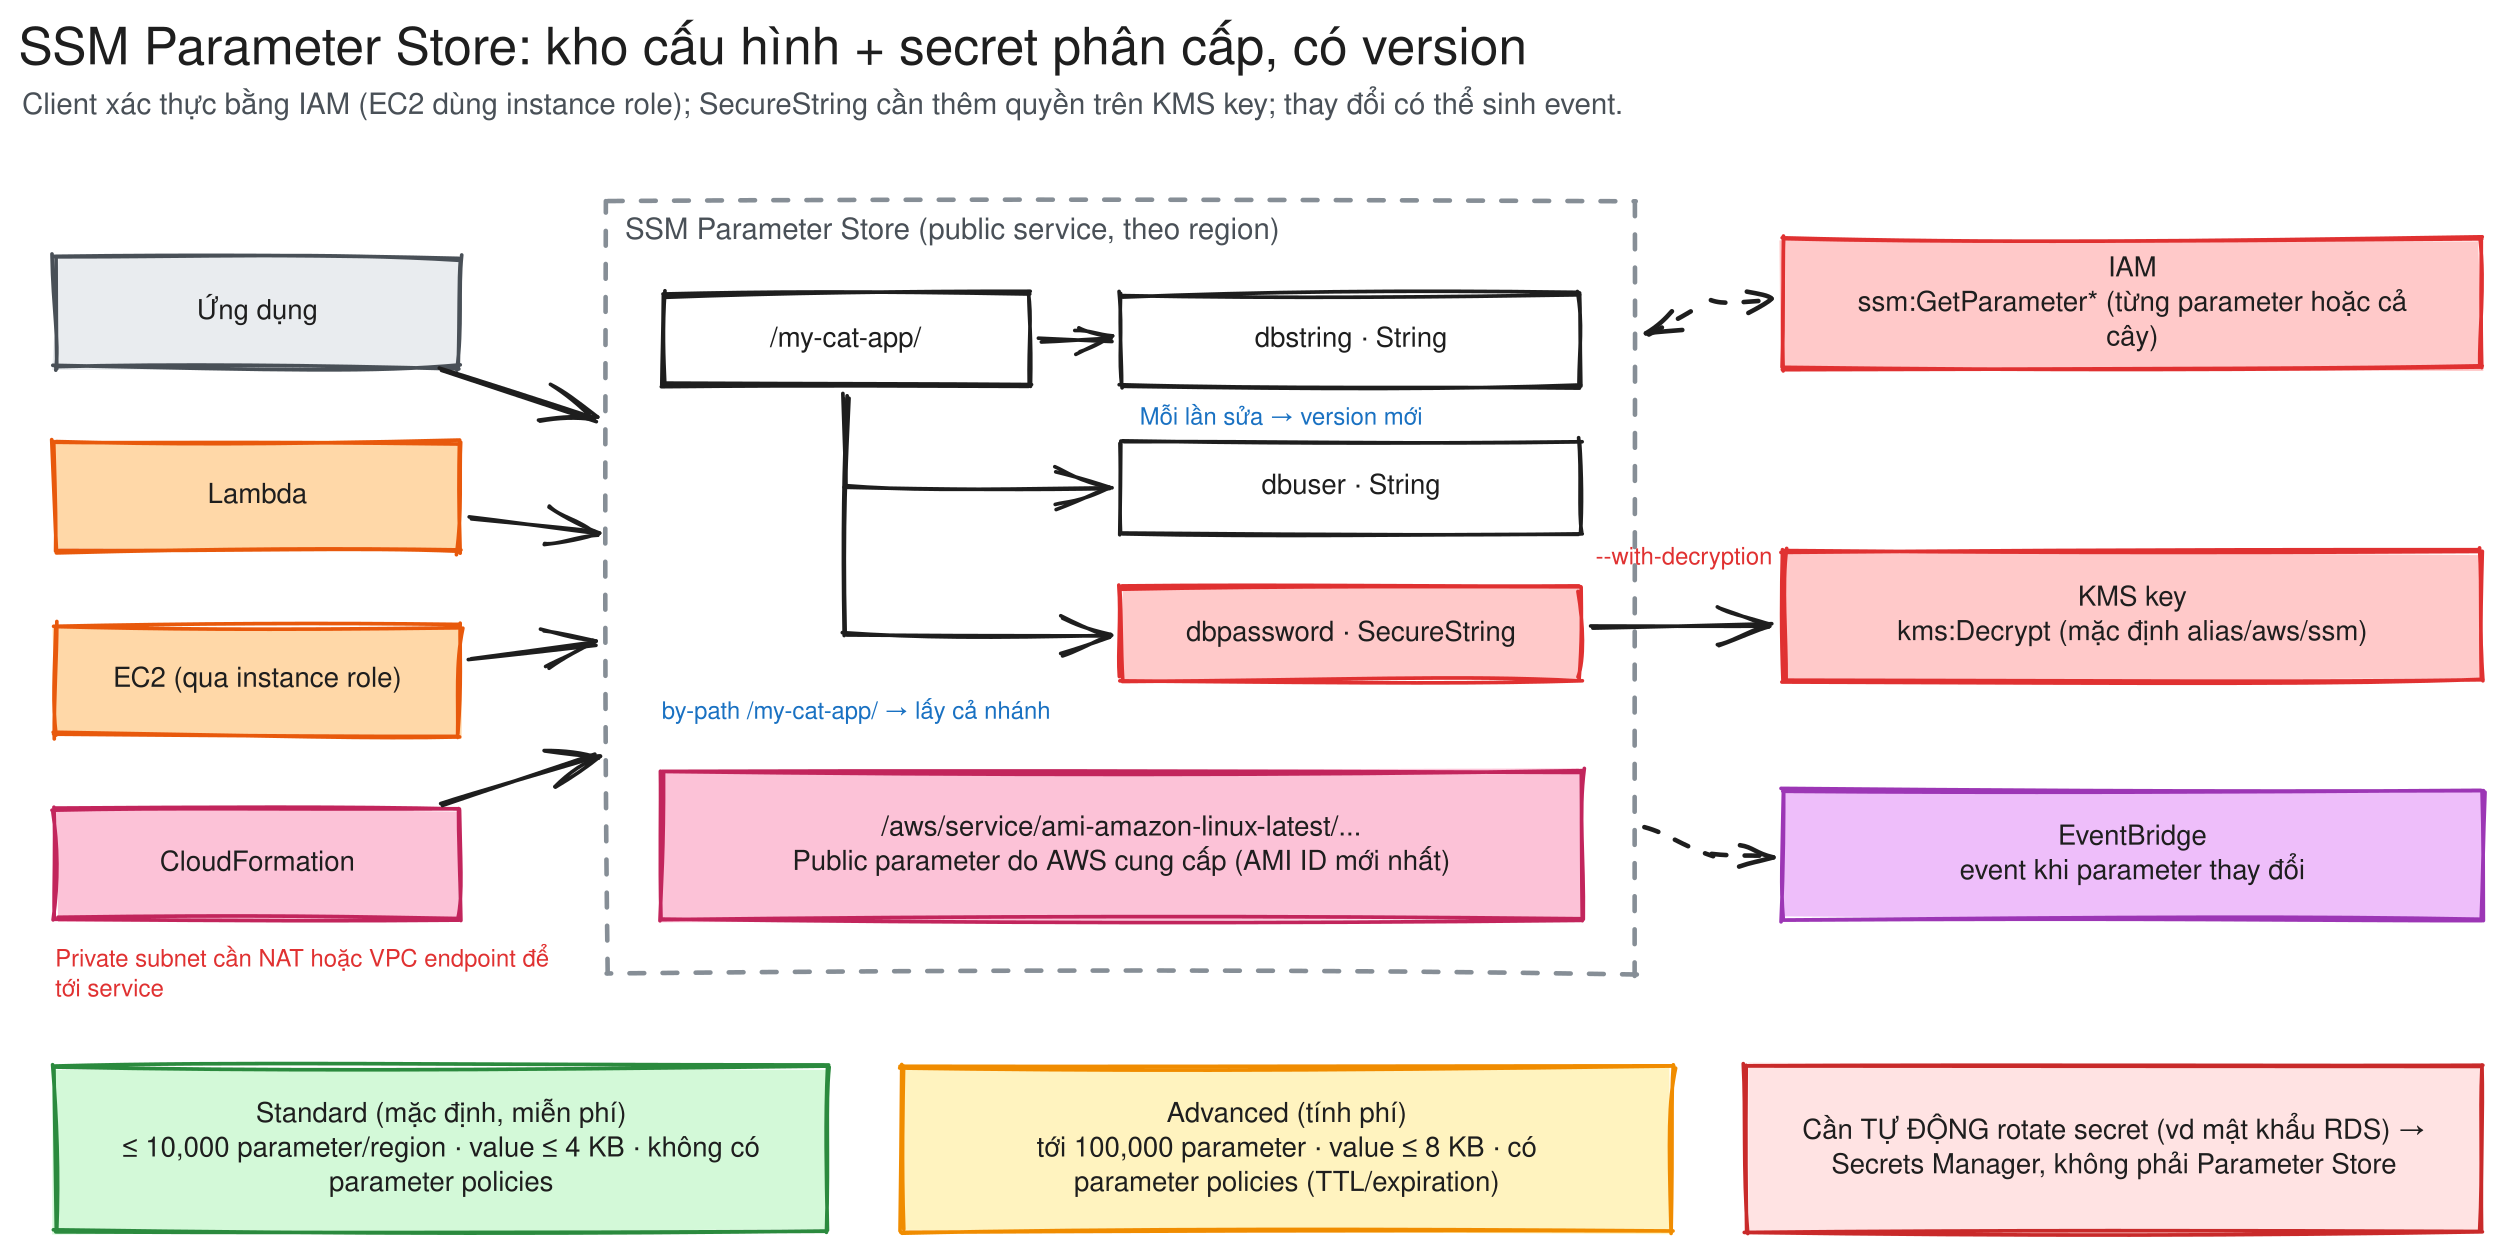
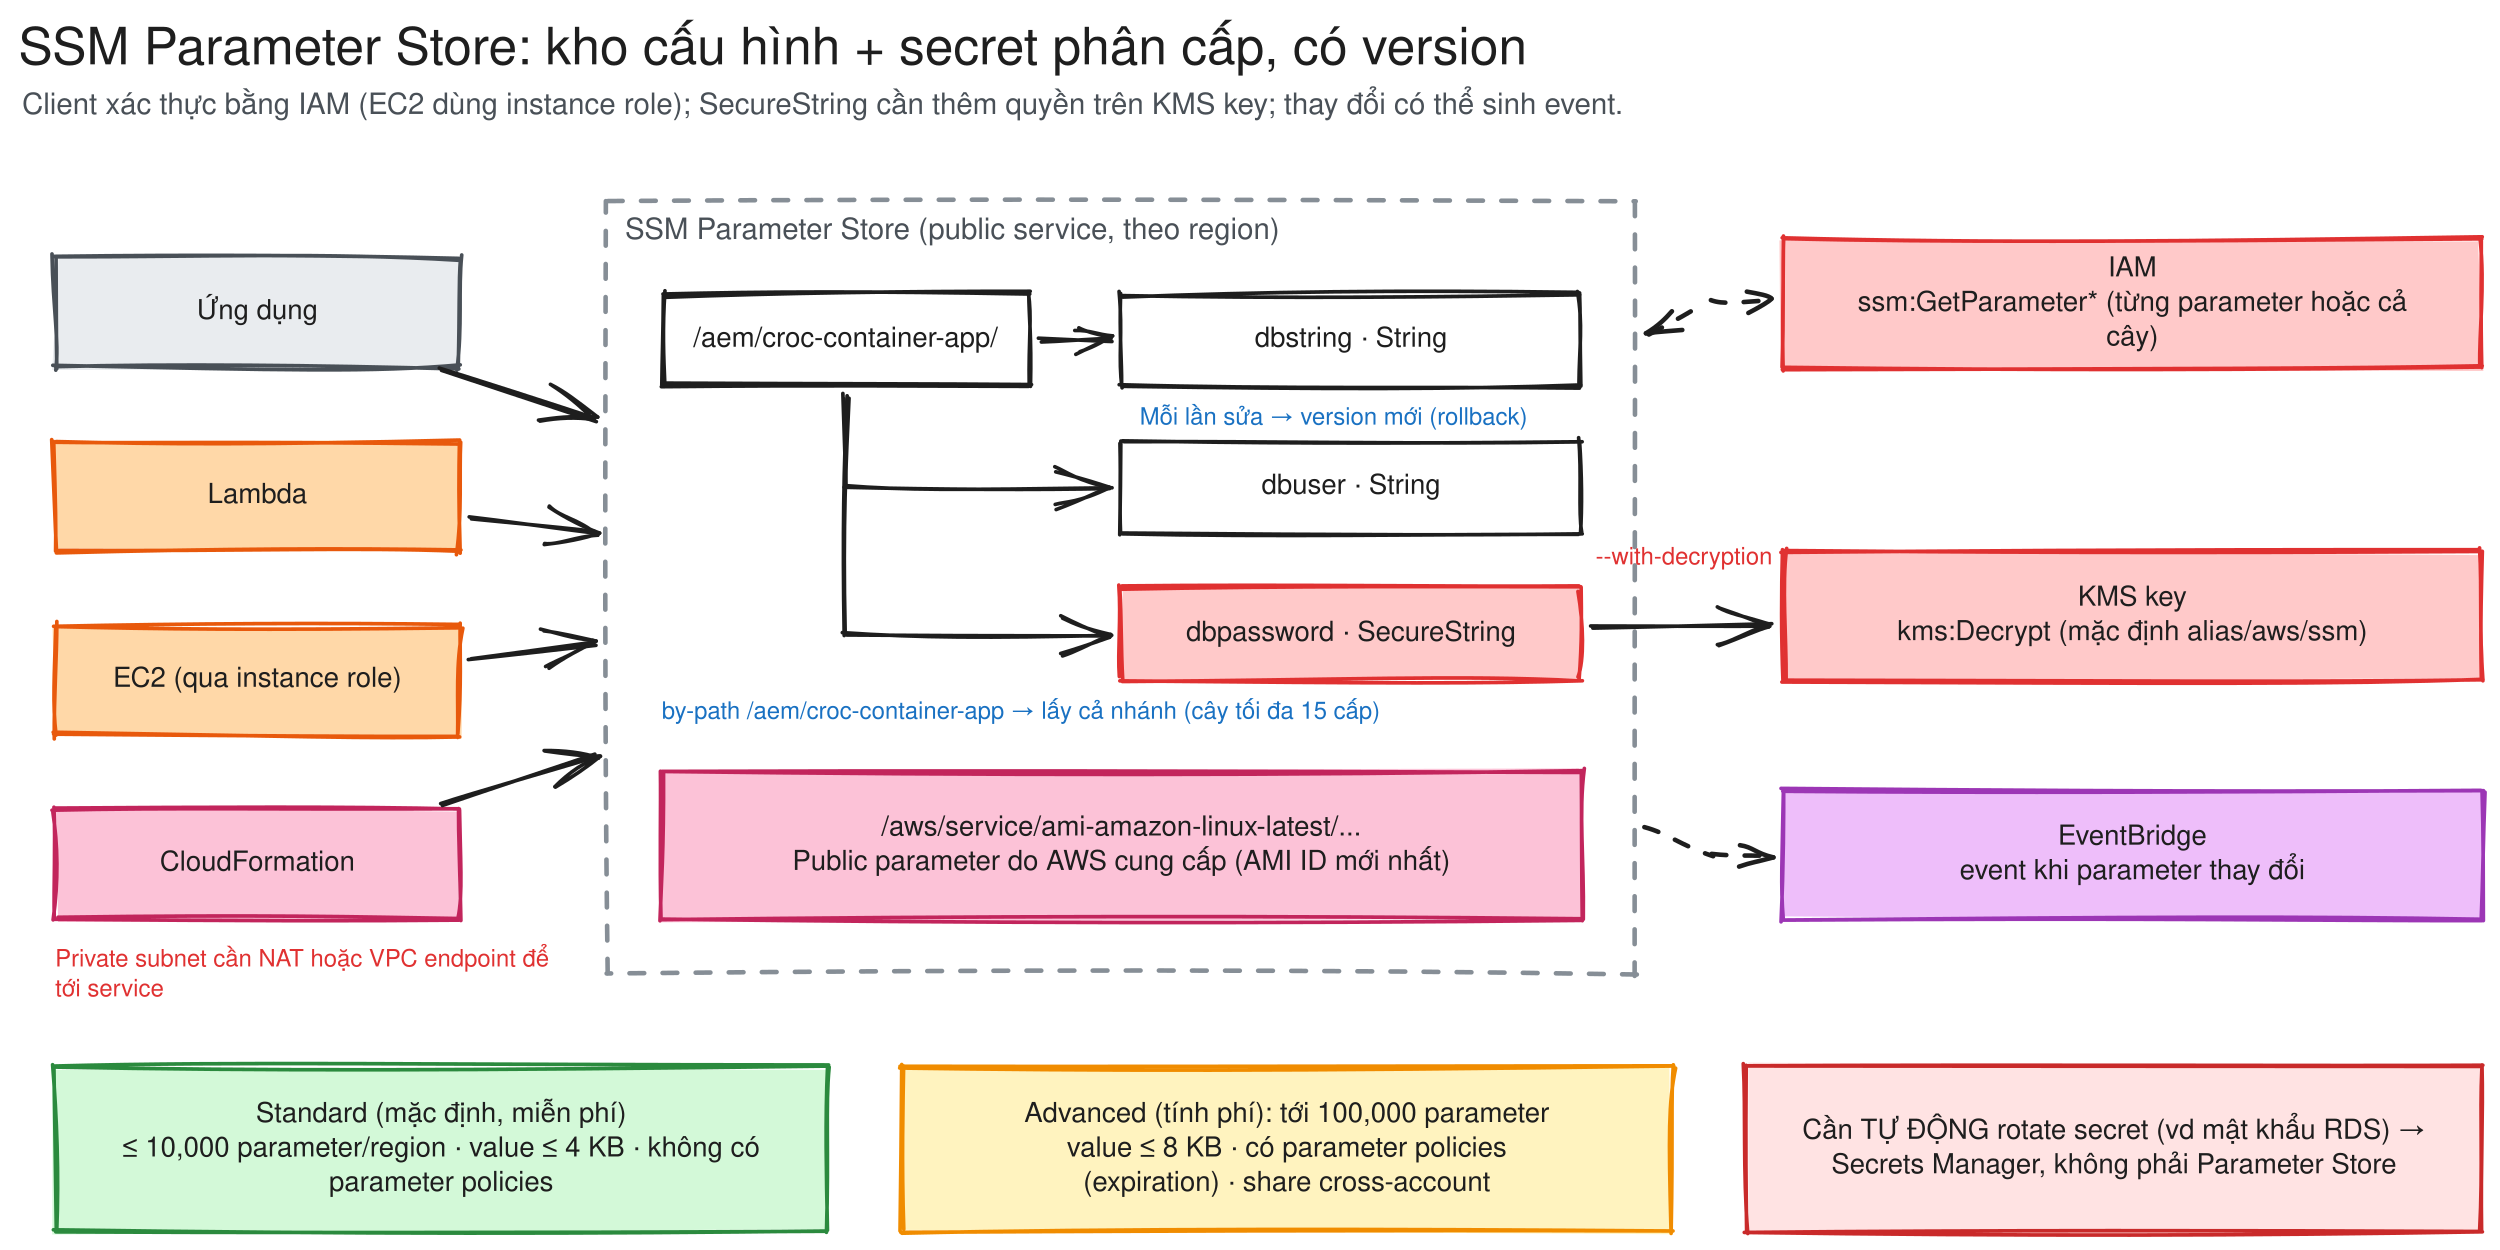
<svg xmlns="http://www.w3.org/2000/svg" version="1.1" viewBox="0 0 1360 680" width="1360" height="680">
  <defs>
    <style>
      @font-face {
        font-family: "Virgil";
        src: url("https://excalidraw.com/Virgil.woff2");
      }
      @font-face {
        font-family: "Cascadia";
        src: url("https://excalidraw.com/Cascadia.woff2");
      }
    </style>
  </defs>
  <rect x="0" y="0" width="1360" height="680" fill="#ffffff" />
  <g transform="translate(10 10) rotate(0 431.2 17.5)">
    <text x="0" y="25" font-family="Helvetica, Segoe UI Emoji" font-size="28px" fill="#1e1e1e" text-anchor="start" style="white-space: pre;" direction="ltr">SSM Parameter Store: kho cấu hình + secret phân cấp, có version</text>
  </g>
  <g transform="translate(12 48) rotate(0 458.48 10)">
    <text x="0" y="14" font-family="Helvetica, Segoe UI Emoji" font-size="16px" fill="#495057" text-anchor="start" style="white-space: pre;" direction="ltr">Client xác thực bằng IAM (EC2 dùng instance role); SecureString cần thêm quyền trên KMS key; thay đổi có thể sinh event.</text>
  </g>
  <g stroke-linecap="round" transform="translate(330 110) rotate(0 280 210)">
    <path d="M0.71 -0.63 C206.16 -2.04, 412.11 -1.17, 559.82 -0.49 M559.38 -0.42 C559.68 90.8, 559.13 182.52, 559.24 420.89 M560.43 420.13 C388.15 417.2, 216.55 417.45, 0.03 419.57 M0.58 419.62 C-0.55 332.31, -1.14 242.56, -0.41 -0.59" stroke="#868e96" stroke-width="2.5" fill="none" stroke-dasharray="8 10" />
  </g>
  <g transform="translate(340 116) rotate(0 191.52 10)">
    <text x="0" y="14" font-family="Helvetica, Segoe UI Emoji" font-size="16px" fill="#495057" text-anchor="start" style="white-space: pre;" direction="ltr">SSM Parameter Store (public service, theo region)</text>
  </g>
  <g stroke-linecap="round" transform="translate(30 140) rotate(0 110 30)">
    <path d="M1.95 -1.47 L221.28 0.22 L218.35 60.64 L-1.61 61.29" stroke="none" stroke-width="0" fill="#e9ecef" />
    <path d="M-0.03 -0.28 C75.77 -0.19, 148.12 -2.83, 219.7 1.6 M-0.62 -0.54 C77.83 -1.58, 155.87 -1.1, 219.44 0.55 M221.18 -1.29 C219.22 17.62, 221.67 37.63, 218.53 61.39 M220.54 0.46 C219.47 13.52, 220.12 27.21, 219.27 60.03 M220.37 58.48 C174.02 62.66, 126.08 61.46, -1.28 58.73 M219.6 60.71 C142.31 58.62, 64.18 57.82, 0.2 59.46 M0.35 61.37 C2.29 45.17, -1.2 28.63, -1.72 -1.85 M0.9 60.54 C0.58 42.24, 0.66 25.59, 0.5 0.21" stroke="#495057" stroke-width="2" fill="none" />
  </g>
  <g transform="translate(109.25 160.625) rotate(0 30.75 9.375)">
    <text x="30.75" y="13" font-family="Helvetica, Segoe UI Emoji" font-size="15px" fill="#1e1e1e" text-anchor="middle" style="white-space: pre;" direction="ltr">Ứng dụng</text>
  </g>
  <g stroke-linecap="round" transform="translate(30 240) rotate(0 110 30)">
    <path d="M-0.03 0.23 L220.65 -0.53 L221.07 59.58 L0.51 58.26" stroke="none" stroke-width="0" fill="#ffd8a8" />
    <path d="M-1.22 0.57 C45.52 1.31, 90.74 -0.06, 220.52 1.56 M0.54 0.21 C58.03 1.76, 113.99 2.04, 220.04 -0.61 M220.61 0.57 C219.77 17.42, 221.48 38.94, 218.3 61.76 M219.94 0.23 C219.63 16.71, 219.38 33.01, 220.34 60.92 M219.95 59.89 C163.12 57.5, 103.93 60.01, 1.16 59.39 M220.73 59.16 C156.03 58.17, 92.34 58.39, 0.69 60.78 M0.65 58.06 C-0.04 44.85, -0.5 29.03, -1.88 -0.84 M0.24 59.79 C0.49 47.94, 0.29 35.89, -0.77 0.2" stroke="#e8590c" stroke-width="2" fill="none" />
  </g>
  <g transform="translate(112.925 260.625) rotate(0 27.075 9.375)">
    <text x="27.075" y="13" font-family="Helvetica, Segoe UI Emoji" font-size="15px" fill="#1e1e1e" text-anchor="middle" style="white-space: pre;" direction="ltr">Lambda</text>
  </g>
  <g stroke-linecap="round" transform="translate(30 340) rotate(0 110 30)">
    <path d="M-1.4 1.72 L221.42 1.7 L221.08 61.85 L-0.21 60.1" stroke="none" stroke-width="0" fill="#ffd8a8" />
    <path d="M0.94 0.89 C55.87 2.23, 110.08 2.91, 219.74 1.54 M-0.83 0.72 C71.87 -0.83, 145.36 -1.25, 219.7 -0.32 M221.8 1.74 C217.66 21.19, 219.41 39.78, 218.94 61.16 M220.33 -0.99 C220.08 15.24, 221.19 32.29, 219.08 59.07 M220.04 60.89 C173.33 62.02, 123.45 60.41, -1.06 58.33 M219.38 60.6 C162.39 60.71, 105.98 60.28, -0.81 59.39 M-0.48 61.96 C-0.68 38.13, 0.89 18.46, 0.92 -1.91 M0.51 59.9 C-1.51 43.57, -0.4 26.47, 0.38 0.64" stroke="#e8590c" stroke-width="2" fill="none" />
  </g>
  <g transform="translate(58.625 360.625) rotate(0 81.375 9.375)">
    <text x="81.375" y="13" font-family="Helvetica, Segoe UI Emoji" font-size="15px" fill="#1e1e1e" text-anchor="middle" style="white-space: pre;" direction="ltr">EC2 (qua instance role)</text>
  </g>
  <g stroke-linecap="round" transform="translate(30 440) rotate(0 110 30)">
    <path d="M0.44 -0.93 L218.94 1.51 L219.48 61.15 L1.62 61.52" stroke="none" stroke-width="0" fill="#fcc2d7" />
    <path d="M-1.72 0.76 C63.2 -0.8, 129.99 0.49, 218.71 -0.03 M0.3 -0.41 C81.72 -0.92, 162.83 -1.35, 219.91 0.09 M219.99 0.64 C220.33 24.26, 221.89 47.98, 219.13 59.41 M219.45 -0.13 C219.33 13.9, 220.15 29.52, 220.72 60.76 M219.26 59.67 C164.88 58.78, 113.52 57.44, 1.56 58.99 M219.74 60.55 C162.66 61.1, 103.45 60.97, -0.52 60.1 M-1.11 60.41 C1.91 39.34, 1.43 19.32, -1.22 1.99 M-0.49 60.04 C-0.88 40.64, 0.27 19.81, -0.65 -0.87" stroke="#c2255c" stroke-width="2" fill="none" />
  </g>
  <g transform="translate(83.75 460.625) rotate(0 56.25 9.375)">
    <text x="56.25" y="13" font-family="Helvetica, Segoe UI Emoji" font-size="15px" fill="#1e1e1e" text-anchor="middle" style="white-space: pre;" direction="ltr">CloudFormation</text>
  </g>
  <g stroke-linecap="round" transform="translate(360 160) rotate(0 100 25)">
    <path d="M-1.52 -0.38 L198.86 0.41 L198.48 51.85 L1.04 48.4" stroke="none" stroke-width="0" fill="#ffffff" />
    <path d="M1.36 1.76 C65.95 -0.66, 131.02 -1.58, 200.43 -1.55 M0.67 -0.06 C56.63 -1.42, 111.97 -1.66, 200.17 -0.04 M199.36 -0.87 C201.51 11.99, 199.46 25.7, 199.89 49.43 M199.66 -0.57 C199.72 12.02, 201.21 22.64, 200.6 50.17 M201.14 49.19 C144.54 48.71, 89.79 48.84, 1.57 48.41 M199.51 50.18 C144.7 50.08, 88.61 49.46, -0.22 50.36 M1.67 49.19 C1.03 34.24, 0.33 18.94, 1.73 -1.82 M0.02 49.28 C0.17 35.4, 0.74 20.84, 0.87 0.38" stroke="#1e1e1e" stroke-width="2" fill="none" />
  </g>
-   <g transform="translate(409.9 175.625) rotate(0 50.1 9.375)">
-     <text x="50.1" y="13" font-family="Helvetica, Segoe UI Emoji" font-size="15px" fill="#1e1e1e" text-anchor="middle" style="white-space: pre;" direction="ltr">/my-cat-app/</text>
+   <g transform="translate(359.8 175.62) rotate(0 100.2 9.38)">
+     <text x="100.2" y="13" font-family="Helvetica, Segoe UI Emoji" font-size="15px" fill="#1e1e1e" text-anchor="middle" style="white-space: pre;" direction="ltr">/aem/croc-container-app/</text>
  </g>
  <g stroke-linecap="round" transform="translate(610 160) rotate(0 125 25)">
    <path d="M-0.84 -0.89 L251.79 -1.41 L249.71 50.32 L-1.25 49.97" stroke="none" stroke-width="0" fill="#ffffff" />
    <path d="M0.9 1.62 C75.41 -1.27, 149.65 -2.32, 248.64 -0.97 M-0.28 0.8 C89.74 2.52, 179.14 1.54, 249.45 0.39 M248.09 -1.43 C251.26 15.8, 249.12 29.69, 248.96 48.09 M249.3 -0.65 C249.77 10.45, 249.41 21.09, 249.98 50.04 M249.22 51.13 C168.53 50.27, 87.1 51.74, -1.16 49.28 M250.07 49.41 C181.95 51.88, 114.82 51.83, 0.43 50.16 M0.42 50.98 C-1.87 35.35, 0.91 21.25, -1.22 -1.45 M0.16 49.04 C0.28 36.51, -1.09 23.04, -0.39 -0.35" stroke="#1e1e1e" stroke-width="2" fill="none" />
  </g>
  <g transform="translate(673.8 175.625) rotate(0 61.2 9.375)">
    <text x="61.2" y="13" font-family="Helvetica, Segoe UI Emoji" font-size="15px" fill="#1e1e1e" text-anchor="middle" style="white-space: pre;" direction="ltr">dbstring · String</text>
  </g>
  <g stroke-linecap="round" transform="translate(610 240) rotate(0 125 25)">
    <path d="M1.29 1.03 L250.25 1.79 L251.82 50.1 L-1.82 49.66" stroke="none" stroke-width="0" fill="#ffffff" />
    <path d="M1.52 0.29 C81.61 -0.11, 162.77 1.85, 249.08 0.38 M0.55 -0.18 C65.68 0.91, 131.4 1.61, 250.68 0.31 M248.77 -1.89 C250.58 17.35, 248.52 38.71, 250.44 49.43 M249.28 -0.04 C250.51 18.05, 250.68 36.23, 249.78 50.47 M248.72 50.68 C165.47 50.6, 82.92 52.31, 0.68 50.42 M250.73 50.4 C192.57 51.2, 134.39 51.09, -0.22 49.96 M-0.43 49.54 C-1.02 36.16, -0.22 22.45, -0.75 1.2 M-0.86 50.9 C-0.51 33.07, -0.38 15, -0.27 -0.05" stroke="#1e1e1e" stroke-width="2" fill="none" />
  </g>
  <g transform="translate(680.025 255.625) rotate(0 54.975 9.375)">
    <text x="54.975" y="13" font-family="Helvetica, Segoe UI Emoji" font-size="15px" fill="#1e1e1e" text-anchor="middle" style="white-space: pre;" direction="ltr">dbuser · String</text>
  </g>
  <g stroke-linecap="round" transform="translate(610 320) rotate(0 125 25)">
    <path d="M0.92 -1.95 L249.22 -0.27 L249.42 49.1 L-0.68 50.49" stroke="none" stroke-width="0" fill="#ffc9c9" />
    <path d="M0.41 -1.26 C91.98 -2.25, 185.16 -0.68, 248.88 -1.28 M-0.53 0.55 C90.96 -1.34, 181.63 -0.87, 249.99 -0.79 M248.4 1.75 C251.52 19.65, 251.83 39.36, 248.43 48.27 M250.13 -0.56 C250.28 15.35, 250.65 29.25, 249.03 49.45 M249.61 50.39 C183.56 46.95, 119.8 50.04, 0.58 50.75 M250.81 50.33 C198.22 51.93, 147.16 51.79, -0.8 50.39 M-1.08 48.04 C-2.11 34.68, -0.03 15.74, -1.37 -1.71 M0.79 50.33 C-0.26 32.08, 0.12 15.55, -0.81 0.18" stroke="#e03131" stroke-width="2" fill="none" />
  </g>
  <g transform="translate(637.05 335.625) rotate(0 97.95 9.375)">
    <text x="97.95" y="13" font-family="Helvetica, Segoe UI Emoji" font-size="15px" fill="#1e1e1e" text-anchor="middle" style="white-space: pre;" direction="ltr">dbpassword · SecureString</text>
  </g>
  <g stroke-linecap="round" transform="translate(360 420) rotate(0 250 40)">
    <path d="M0.22 -0.55 L498.9 -2 L500.61 79.67 L-0.9 81.76" stroke="none" stroke-width="0" fill="#fcc2d7" />
    <path d="M-0.73 -0.33 C173.18 1.85, 347.36 1.97, 500.68 -0.77 M0.12 -0.36 C147.88 -0.88, 295.57 -0.61, 500.18 0.22 M501.88 -1.98 C498.65 22.73, 501.8 46.02, 501.31 80.08 M500.16 -0.26 C500.48 26.67, 500.37 56.04, 500.76 80.86 M499.71 80.7 C332.29 82.54, 165 82.18, 0.67 80 M500.15 79.8 C334.53 78.05, 168.69 78.3, -0.32 80.29 M-0.98 80.9 C-0.35 61.61, 1.18 43.04, 0.97 -0.03 M-0.43 79.45 C-1.19 48.28, -0.42 16.6, -0.74 -0.43" stroke="#c2255c" stroke-width="2" fill="none" />
  </g>
  <g transform="translate(426.475 441.25) rotate(0 183.525 18.75)">
    <text x="183.525" y="13.25" font-family="Helvetica, Segoe UI Emoji" font-size="15px" fill="#1e1e1e" text-anchor="middle" style="white-space: pre;" direction="ltr">/aws/service/ami-amazon-linux-latest/...</text>
    <text x="183.525" y="32" font-family="Helvetica, Segoe UI Emoji" font-size="15px" fill="#1e1e1e" text-anchor="middle" style="white-space: pre;" direction="ltr">Public parameter do AWS cung cấp (AMI ID mới nhất)</text>
  </g>
  <g stroke-linecap="round" transform="translate(970 130) rotate(0 190 35)">
    <path d="M-1.99 0.79 L378.06 1.36 L380.95 71.8 L-1.38 71.2" stroke="none" stroke-width="0" fill="#ffc9c9" />
    <path d="M-0.48 -0.64 C112.17 2.47, 222.69 1.3, 380.34 -1.18 M0.6 -0.13 C88.18 1.83, 176.93 1.47, 380.08 -0.06 M379.16 -0.12 C381.96 25.94, 378.5 50.58, 379.02 69.52 M379.83 0.92 C379.89 20.14, 379.39 39.28, 380.08 69.96 M380.33 68.98 C303.51 70.54, 227.12 70.51, -0.35 71.12 M380.1 69.67 C262.14 71.21, 144.24 71.65, -0.12 69.82 M0.07 71.77 C-0.55 52.74, 0.05 35.44, 0.2 -1.6 M-0.54 69.68 C0.47 43.46, -0.31 15.05, 0.28 0.66" stroke="#e03131" stroke-width="2" fill="none" />
  </g>
  <g transform="translate(999.125 136.875) rotate(0 160.875 28.125)">
    <text x="160.875" y="13.5" font-family="Helvetica, Segoe UI Emoji" font-size="15px" fill="#1e1e1e" text-anchor="middle" style="white-space: pre;" direction="ltr">IAM</text>
    <text x="160.875" y="32.25" font-family="Helvetica, Segoe UI Emoji" font-size="15px" fill="#1e1e1e" text-anchor="middle" style="white-space: pre;" direction="ltr">ssm:GetParameter* (từng parameter hoặc cả</text>
    <text x="160.875" y="51" font-family="Helvetica, Segoe UI Emoji" font-size="15px" fill="#1e1e1e" text-anchor="middle" style="white-space: pre;" direction="ltr">cây)</text>
  </g>
  <g stroke-linecap="round" transform="translate(970 300) rotate(0 190 35)">
    <path d="M0.61 -0.38 L378.59 1.97 L381.55 68.98 L1.8 70.41" stroke="none" stroke-width="0" fill="#ffc9c9" />
    <path d="M-1.17 0.52 C87.27 -0.22, 176.49 -1.06, 378.97 -0.95 M-0.15 -0.5 C103.61 0.43, 206.96 1.01, 379.5 0 M378.88 -1.95 C380.26 21.56, 378.65 42.33, 380.69 70.34 M380.39 -0.08 C379.93 18.75, 379.21 37.51, 379.86 69.83 M380.75 69.54 C301.48 72.44, 223.01 71.83, -0.65 71.02 M380.6 69.8 C285.48 71.15, 190.89 70.32, 0.47 70.02 M1.66 70.23 C1.82 46.11, -0.76 18.51, 1.95 -1.65 M-0.05 70.98 C-1.05 45.93, -0.96 21.86, -0.33 -0.97" stroke="#e03131" stroke-width="2" fill="none" />
  </g>
  <g transform="translate(1022.45 316.25) rotate(0 137.55 18.75)">
    <text x="137.55" y="13.25" font-family="Helvetica, Segoe UI Emoji" font-size="15px" fill="#1e1e1e" text-anchor="middle" style="white-space: pre;" direction="ltr">KMS key</text>
    <text x="137.55" y="32" font-family="Helvetica, Segoe UI Emoji" font-size="15px" fill="#1e1e1e" text-anchor="middle" style="white-space: pre;" direction="ltr">kms:Decrypt (mặc định alias/aws/ssm)</text>
  </g>
  <g stroke-linecap="round" transform="translate(970 430) rotate(0 190 35)">
    <path d="M-0.06 1.49 L380.02 0.98 L381.65 71.07 L-0.33 68.5" stroke="none" stroke-width="0" fill="#eebefa" />
    <path d="M-1.12 -1.11 C104.9 -0.17, 211.19 0.71, 381.03 0.14 M-0.14 0.48 C122.07 1.44, 244.06 0.93, 379.55 -0.05 M381.86 0.96 C380.9 24.95, 380.56 51.92, 379.78 70.08 M380.24 0.56 C380.99 23.3, 380.85 47.86, 380.95 70.81 M380.16 70.84 C292.12 70.94, 204.97 69.23, -0.33 70.55 M379.53 70.07 C287.33 68.34, 193.6 68.77, 0.39 70.5 M-1.11 71.47 C0.3 41.06, 0.35 12.33, 0.32 -0.92 M0.09 69.85 C-1.4 52.51, -0.49 36.48, 0.18 -0.53" stroke="#9c36b5" stroke-width="2" fill="none" />
  </g>
  <g transform="translate(1057.25 446.25) rotate(0 102.75 18.75)">
    <text x="102.75" y="13.25" font-family="Helvetica, Segoe UI Emoji" font-size="15px" fill="#1e1e1e" text-anchor="middle" style="white-space: pre;" direction="ltr">EventBridge</text>
    <text x="102.75" y="32" font-family="Helvetica, Segoe UI Emoji" font-size="15px" fill="#1e1e1e" text-anchor="middle" style="white-space: pre;" direction="ltr">event khi parameter thay đổi</text>
  </g>
  <g stroke-linecap="round" transform="translate(30 580) rotate(0 210 45)">
    <path d="M-1.38 1.96 L420.36 1.99 L418.62 88.6 L-1.56 91.57" stroke="none" stroke-width="0" fill="#d3f9d8" />
    <path d="M-0.11 -0.08 C100.02 -2.69, 200.12 -0.73, 420.75 -0.67 M0.32 0.5 C112.63 2.62, 224.57 2.46, 420.2 -0.04 M421.07 0.51 C418.99 21.61, 420.97 46.19, 419.58 90.38 M420.2 -0.33 C418.85 29.77, 419.53 57.7, 420.13 89.28 M419.04 89.67 C292.9 91.18, 166.3 91.47, -0.96 89.01 M419.49 89.81 C253.01 90.77, 85.8 90.58, 0.35 90.13 M0.85 90.16 C2.13 59.12, 0.88 27.3, -1.38 -0.8 M0.62 89.28 C0.18 61.4, -0.09 31.12, -0.67 0.07" stroke="#2b8a3e" stroke-width="2" fill="none" />
  </g>
  <g transform="translate(52.2 596.875) rotate(0 187.8 28.125)">
    <text x="187.8" y="13.5" font-family="Helvetica, Segoe UI Emoji" font-size="15px" fill="#1e1e1e" text-anchor="middle" style="white-space: pre;" direction="ltr">Standard (mặc định, miễn phí)</text>
    <text x="187.8" y="32.25" font-family="Helvetica, Segoe UI Emoji" font-size="15px" fill="#1e1e1e" text-anchor="middle" style="white-space: pre;" direction="ltr">≤ 10,000 parameter/region · value ≤ 4 KB · không có</text>
    <text x="187.8" y="51" font-family="Helvetica, Segoe UI Emoji" font-size="15px" fill="#1e1e1e" text-anchor="middle" style="white-space: pre;" direction="ltr">parameter policies</text>
  </g>
  <g stroke-linecap="round" transform="translate(490 580) rotate(0 210 45)">
    <path d="M-0.02 -0.77 L418.14 -0.15 L418.7 91.42 L-0.06 89.04" stroke="none" stroke-width="0" fill="#fff3bf" />
    <path d="M-0.57 1.01 C103.58 2.49, 204.94 2.95, 420.51 -0.09 M-0.41 0.06 C105.23 0.3, 210.55 -0.01, 419.6 -0.19 M421.53 1.1 C417.63 19.81, 417.69 37.18, 419 88.5 M420.29 -0.76 C418.91 18.09, 420.19 35.99, 419.08 90.98 M419.14 89.66 C266.17 88.51, 111.48 88.2, 0.66 90.87 M420.11 89.64 C258.53 89.07, 96.13 89.84, 0.04 90.38 M1.66 88.64 C0.42 53.37, 1.25 19.37, 1.57 -0.15 M-0.38 89.64 C0.03 62.95, 0.23 36.17, 0.54 -0.91" stroke="#f08c00" stroke-width="2" fill="none" />
  </g>
-   <g transform="translate(549.25 596.875) rotate(0 150.75 28.125)">
-     <text x="150.75" y="13.5" font-family="Helvetica, Segoe UI Emoji" font-size="15px" fill="#1e1e1e" text-anchor="middle" style="white-space: pre;" direction="ltr">Advanced (tính phí)</text>
-     <text x="150.75" y="32.25" font-family="Helvetica, Segoe UI Emoji" font-size="15px" fill="#1e1e1e" text-anchor="middle" style="white-space: pre;" direction="ltr">tới 100,000 parameter · value ≤ 8 KB · có</text>
-     <text x="150.75" y="51" font-family="Helvetica, Segoe UI Emoji" font-size="15px" fill="#1e1e1e" text-anchor="middle" style="white-space: pre;" direction="ltr">parameter policies (TTL/expiration)</text>
+   <g transform="translate(545.58 596.88) rotate(0 154.43 28.12)">
+     <text x="154.43" y="13.5" font-family="Helvetica, Segoe UI Emoji" font-size="15px" fill="#1e1e1e" text-anchor="middle" style="white-space: pre;" direction="ltr">Advanced (tính phí): tới 100,000 parameter</text>
+     <text x="154.43" y="32.25" font-family="Helvetica, Segoe UI Emoji" font-size="15px" fill="#1e1e1e" text-anchor="middle" style="white-space: pre;" direction="ltr">value ≤ 8 KB · có parameter policies</text>
+     <text x="154.43" y="51" font-family="Helvetica, Segoe UI Emoji" font-size="15px" fill="#1e1e1e" text-anchor="middle" style="white-space: pre;" direction="ltr">(expiration) · share cross-account</text>
  </g>
  <g stroke-linecap="round" transform="translate(950 580) rotate(0 200 45)">
    <path d="M1.07 -1.99 L399.76 1.01 L400.55 90.45 L1.15 91.55" stroke="none" stroke-width="0" fill="#ffe3e3" />
    <path d="M0.64 -0.19 C157.71 -0.98, 314.56 -0.04, 400.66 -0.51 M-0.01 -0.11 C124.65 0.04, 248.62 0.04, 400.18 0.14 M400.13 1.49 C398.92 26.5, 400.77 54.44, 398.9 90.08 M400.21 -0.69 C400.91 27.04, 399.42 52.66, 399.98 89.58 M400.41 90.1 C274.42 92.28, 148.94 92.54, -1.11 90.44 M400.14 89.92 C265.65 89.36, 130.98 89.14, -0.12 90.44 M0.78 91.04 C-1.93 57.1, -0.23 24.45, -1.66 -1.37 M0.17 90.29 C-0.15 67.73, -0.43 45.33, -0.06 -0.45" stroke="#c92a2a" stroke-width="2" fill="none" />
  </g>
  <g transform="translate(980.8 606.25) rotate(0 169.2 18.75)">
    <text x="169.2" y="13.25" font-family="Helvetica, Segoe UI Emoji" font-size="15px" fill="#1e1e1e" text-anchor="middle" style="white-space: pre;" direction="ltr">Cần TỰ ĐỘNG rotate secret (vd mật khẩu RDS) →</text>
    <text x="169.2" y="32" font-family="Helvetica, Segoe UI Emoji" font-size="15px" fill="#1e1e1e" text-anchor="middle" style="white-space: pre;" direction="ltr">Secrets Manager, không phải Parameter Store</text>
  </g>
  <g stroke-linecap="round">
    <g transform="translate(239.716 201.8242) rotate(0 42.28404 13.49491)">
      <path d="M0.47 -0.35 C14.65 4.32, 70.75 23, 84.69 27.55 M-0.74 -1.59 C13.33 2.78, 69.83 20.75, 83.81 25.72" stroke="#1e1e1e" stroke-width="2" fill="none" />
    </g>
    <g transform="translate(239.716 201.8242) rotate(0 42.28404 13.49491)">
      <path d="M53.23 26.73 C62.78 25.43, 69.79 24.29, 85.42 25.07 M54.02 27.26 C63.92 25.44, 73.87 25.05, 83.1 26.38" stroke="#1e1e1e" stroke-width="2" fill="none" />
    </g>
    <g transform="translate(239.716 201.8242) rotate(0 42.28404 13.49491)">
      <path d="M59.72 7.26 C67.46 11.2, 72.72 15.28, 85.42 25.07 M60.52 7.79 C68.06 12.58, 75.8 18.81, 83.1 26.38" stroke="#1e1e1e" stroke-width="2" fill="none" />
    </g>
  </g>
  <g stroke-linecap="round">
    <g transform="translate(255.9663 282.3368) rotate(0 34.03367 3.620603)">
      <path d="M0.48 -0.07 C11.78 1.01, 55.91 5.28, 67.34 6.68 M-0.72 -1.15 C11 0.07, 58.09 6.63, 69.67 7.92" stroke="#1e1e1e" stroke-width="2" fill="none" />
    </g>
    <g transform="translate(255.9663 282.3368) rotate(0 34.03367 3.620603)">
      <path d="M40.31 13.34 C47.14 14.33, 57.57 9.43, 69.18 8.81 M40.12 13.9 C50.26 12.79, 62.06 10.67, 70.21 7.66" stroke="#1e1e1e" stroke-width="2" fill="none" />
    </g>
    <g transform="translate(255.9663 282.3368) rotate(0 34.03367 3.620603)">
      <path d="M42.89 -7.02 C49.08 -0.67, 58.84 -0.22, 69.18 8.81 M42.7 -6.46 C51.97 -0.23, 62.85 4.98, 70.21 7.66" stroke="#1e1e1e" stroke-width="2" fill="none" />
    </g>
  </g>
  <g stroke-linecap="round">
    <g transform="translate(255.9663 357.6632) rotate(0 34.03367 -3.620603)">
      <path d="M-1.2 1.14 C10.08 0.07, 56.79 -5.28, 68.22 -6.6 M0.38 0.7 C11.46 -0.71, 55.77 -6.78, 67.35 -8.38" stroke="#1e1e1e" stroke-width="2" fill="none" />
    </g>
    <g transform="translate(255.9663 357.6632) rotate(0 34.03367 -3.620603)">
      <path d="M42.72 5.87 C51.1 -0.15, 59.99 -4.68, 68.33 -8.92 M40.84 4.91 C47.79 0.99, 56.31 -1.37, 66.48 -9.31" stroke="#1e1e1e" stroke-width="2" fill="none" />
    </g>
    <g transform="translate(255.9663 357.6632) rotate(0 34.03367 -3.620603)">
      <path d="M39.93 -14.46 C49.25 -13.41, 59.11 -10.9, 68.33 -8.92 M38.05 -15.42 C45.92 -13.62, 55.21 -10.29, 66.48 -9.31" stroke="#1e1e1e" stroke-width="2" fill="none" />
    </g>
  </g>
  <g stroke-linecap="round">
    <g transform="translate(239.716 438.1758) rotate(0 42.28404 -13.49491)">
      <path d="M0.96 0.01 C14.75 -4.8, 70.11 -23.27, 83.87 -27.92 M0.01 -1.03 C14.09 -5.8, 71.91 -22.53, 86.21 -26.87" stroke="#1e1e1e" stroke-width="2" fill="none" />
    </g>
    <g transform="translate(239.716 438.1758) rotate(0 42.28404 -13.49491)">
      <path d="M62.11 -10.2 C69.88 -18.03, 79.41 -24.47, 85.85 -25.81 M62.41 -9.97 C71.55 -15.38, 79.57 -20.87, 86.9 -26.8" stroke="#1e1e1e" stroke-width="2" fill="none" />
    </g>
    <g transform="translate(239.716 438.1758) rotate(0 42.28404 -13.49491)">
      <path d="M56.29 -29.87 C66.5 -30.02, 78.31 -28.74, 85.85 -25.81 M56.58 -29.65 C67.8 -28.15, 77.88 -26.67, 86.9 -26.8" stroke="#1e1e1e" stroke-width="2" fill="none" />
    </g>
  </g>
  <g stroke-linecap="round">
    <g transform="translate(566 185) rotate(0 19 0)">
      <path d="M-1.11 -1.03 C5.37 -0.82, 32.46 0.66, 38.9 0.79 M0.51 1.05 C6.91 0.96, 32.42 -0.91, 38.43 -0.92" stroke="#1e1e1e" stroke-width="2" fill="none" />
    </g>
    <g transform="translate(566 185) rotate(0 19 0)">
      <path d="M19.24 7.77 C27.4 3.6, 31.05 2.22, 39.23 -2.28 M21.46 6.32 C24.84 5.17, 29.65 3.51, 37.89 -1.61" stroke="#1e1e1e" stroke-width="2" fill="none" />
    </g>
    <g transform="translate(566 185) rotate(0 19 0)">
      <path d="M18.68 -5.22 C26.96 -5.5, 30.77 -2.99, 39.23 -2.28 M20.9 -6.66 C24.5 -4.76, 29.44 -3.37, 37.89 -1.61" stroke="#1e1e1e" stroke-width="2" fill="none" />
    </g>
  </g>
  <g stroke-linecap="round">
    <g transform="translate(460 216) rotate(0 72 24.5)">
      <path d="M-1.48 -1.95 C-1.18 8.58, -0.63 21.99, 0.2 48.42 M-0.98 0.84 C-0.07 10.63, 0.72 20.35, -0.38 48.17 M0.03 48.18 C31.74 50.69, 59.28 50.61, 144.95 49.35 M-0.8 49.07 C53.32 50.41, 105.12 50.53, 143.59 49.78" stroke="#1e1e1e" stroke-width="2" fill="none" />
    </g>
    <g transform="translate(460 216) rotate(0 72 24.5)">
      <path d="M114.04 58.41 C120.08 56.71, 126.5 57.66, 143.79 49.2 M114.54 61.2 C121.39 58.64, 128.05 55.91, 143.22 48.95" stroke="#1e1e1e" stroke-width="2" fill="none" />
    </g>
    <g transform="translate(460 216) rotate(0 72 24.5)">
      <path d="M113.81 37.89 C119.94 40.48, 126.41 45.73, 143.79 49.2 M114.31 40.68 C121.18 42.41, 127.89 43.96, 143.22 48.95" stroke="#1e1e1e" stroke-width="2" fill="none" />
    </g>
  </g>
  <g stroke-linecap="round">
    <g transform="translate(460 216) rotate(0 72 64.5)">
      <path d="M1.87 0.66 C0.34 34.78, -1.63 68.08, -0.22 128.2 M0.84 -0.68 C-0.99 36.93, -1.72 74.33, -0.76 129.73 M-1.77 128.14 C39.64 131.01, 76.93 131.21, 144.77 129.6 M0.64 129.44 C37.87 129.73, 77.09 129.91, 144.38 129.94" stroke="#1e1e1e" stroke-width="2" fill="none" />
    </g>
    <g transform="translate(460 216) rotate(0 72 64.5)">
      <path d="M118.04 140.83 C124.72 138.65, 130.08 135.7, 144.16 129.15 M117.01 139.49 C124.41 137.29, 131.74 134.91, 143.62 130.67" stroke="#1e1e1e" stroke-width="2" fill="none" />
    </g>
    <g transform="translate(460 216) rotate(0 72 64.5)">
      <path d="M118.07 120.31 C124.61 123.47, 129.97 125.86, 144.16 129.15 M117.04 118.97 C124.26 122.63, 131.58 126.12, 143.62 130.67" stroke="#1e1e1e" stroke-width="2" fill="none" />
    </g>
  </g>
  <g stroke-linecap="round">
    <g transform="translate(895.3999 181.7594) rotate(0 34.30006 -8.379715)">
      <path d="M1.6 0.21 C14.44 -6.59, 27.09 -13.58, 32.73 -17.53 M35.33 -18.49 C42.07 -15.98, 49.7 -17.34, 69.88 -18.63" stroke="#1e1e1e" stroke-width="2.5" fill="none" stroke-dasharray="8 10" />
    </g>
    <g transform="translate(895.3999 181.7594) rotate(0 34.30006 -8.379715)">
      <path d="M14.12 -12.42 C10.42 -8.18, 6.37 -4.25, 0.01 -0.44" stroke="#1e1e1e" stroke-width="2.5" fill="none" />
    </g>
    <g transform="translate(895.3999 181.7594) rotate(0 34.30006 -8.379715)">
      <path d="M19.75 -2.25 C13.93 -1.68, 7.83 -1.47, 0.01 -0.44" stroke="#1e1e1e" stroke-width="2.5" fill="none" />
    </g>
    <g transform="translate(895.3999 181.7594) rotate(0 34.30006 -8.379715)">
      <path d="M55.72 -11.51 C61.62 -14.57, 67.31 -17.85, 68.3 -19.28" stroke="#1e1e1e" stroke-width="2.5" fill="none" />
    </g>
    <g transform="translate(895.3999 181.7594) rotate(0 34.30006 -8.379715)">
      <path d="M54.89 -23.11 C61.17 -21.95, 67.16 -21, 68.3 -19.28" stroke="#1e1e1e" stroke-width="2.5" fill="none" />
    </g>
  </g>
  <g stroke-linecap="round">
    <g transform="translate(865.9983 341.9177) rotate(0 49.00166 -1.15298)">
      <path d="M0.51 -0.22 C16.93 -0.46, 81.47 -2.16, 97.84 -2.63 M-0.69 -1.38 C15.62 -1.35, 80.3 -1.14, 96.8 -1.26" stroke="#1e1e1e" stroke-width="2" fill="none" />
    </g>
    <g transform="translate(865.9983 341.9177) rotate(0 49.00166 -1.15298)">
      <path d="M68.26 8.76 C75.04 7.6, 81.19 3.29, 96.38 -2.45 M69.08 9.31 C80.75 5.15, 90.22 0.57, 96.19 -0.89" stroke="#1e1e1e" stroke-width="2" fill="none" />
    </g>
    <g transform="translate(865.9983 341.9177) rotate(0 49.00166 -1.15298)">
      <path d="M68.23 -11.76 C74.82 -7.92, 80.98 -7.25, 96.38 -2.45 M69.05 -11.22 C80.55 -7.31, 90.04 -3.82, 96.19 -0.89" stroke="#1e1e1e" stroke-width="2" fill="none" />
    </g>
  </g>
  <g stroke-linecap="round">
    <g transform="translate(895.4651 449.3514) rotate(0 34.26744 7.824309)">
      <path d="M-0.92 0.61 C11.95 4.03, 18.5 10.45, 36.49 16.43 M35.66 15.15 C48.2 16.69, 61.37 15.67, 67.6 16.4" stroke="#1e1e1e" stroke-width="2.5" fill="none" stroke-dasharray="8 10" />
    </g>
    <g transform="translate(895.4651 449.3514) rotate(0 34.26744 7.824309)">
      <path d="M50.61 22.07 C57.65 19.65, 59.41 19.76, 69.26 17.07" stroke="#1e1e1e" stroke-width="2.5" fill="none" />
    </g>
    <g transform="translate(895.4651 449.3514) rotate(0 34.26744 7.824309)">
      <path d="M51.09 10.45 C58.05 11.4, 59.67 14.88, 69.26 17.07" stroke="#1e1e1e" stroke-width="2.5" fill="none" />
    </g>
  </g>
  <g transform="translate(868 296) rotate(0 57.655 8.125)">
    <text x="0" y="11" font-family="Helvetica, Segoe UI Emoji" font-size="13px" fill="#e03131" text-anchor="start" style="white-space: pre;" direction="ltr">--with-decryption</text>
  </g>
-   <g transform="translate(360 380) rotate(0 113.035 8.125)">
-     <text x="0" y="11" font-family="Helvetica, Segoe UI Emoji" font-size="13px" fill="#1971c2" text-anchor="start" style="white-space: pre;" direction="ltr">by-path /my-cat-app/ → lấy cả nhánh</text>
-   </g>
-   <g transform="translate(620 220) rotate(0 76.18 8.125)">
-     <text x="0" y="11" font-family="Helvetica, Segoe UI Emoji" font-size="13px" fill="#1971c2" text-anchor="start" style="white-space: pre;" direction="ltr">Mỗi lần sửa → version mới</text>
+   <g transform="translate(360 380) rotate(0 213.15 8.12)">
+     <text x="0" y="11" font-family="Helvetica, Segoe UI Emoji" font-size="13px" fill="#1971c2" text-anchor="start" style="white-space: pre;" direction="ltr">by-path /aem/croc-container-app → lấy cả nhánh (cây tối đa 15 cấp)</text>
+   </g>
+   <g transform="translate(620 220) rotate(0 109.7 8.12)">
+     <text x="0" y="11" font-family="Helvetica, Segoe UI Emoji" font-size="13px" fill="#1971c2" text-anchor="start" style="white-space: pre;" direction="ltr">Mỗi lần sửa → version mới (rollback)</text>
  </g>
  <g transform="translate(30 515) rotate(0 138.775 16.25)">
    <text x="0" y="10.75" font-family="Helvetica, Segoe UI Emoji" font-size="13px" fill="#e03131" text-anchor="start" style="white-space: pre;" direction="ltr">Private subnet cần NAT hoặc VPC endpoint để</text>
    <text x="0" y="27" font-family="Helvetica, Segoe UI Emoji" font-size="13px" fill="#e03131" text-anchor="start" style="white-space: pre;" direction="ltr">tới service</text>
  </g>
</svg>
